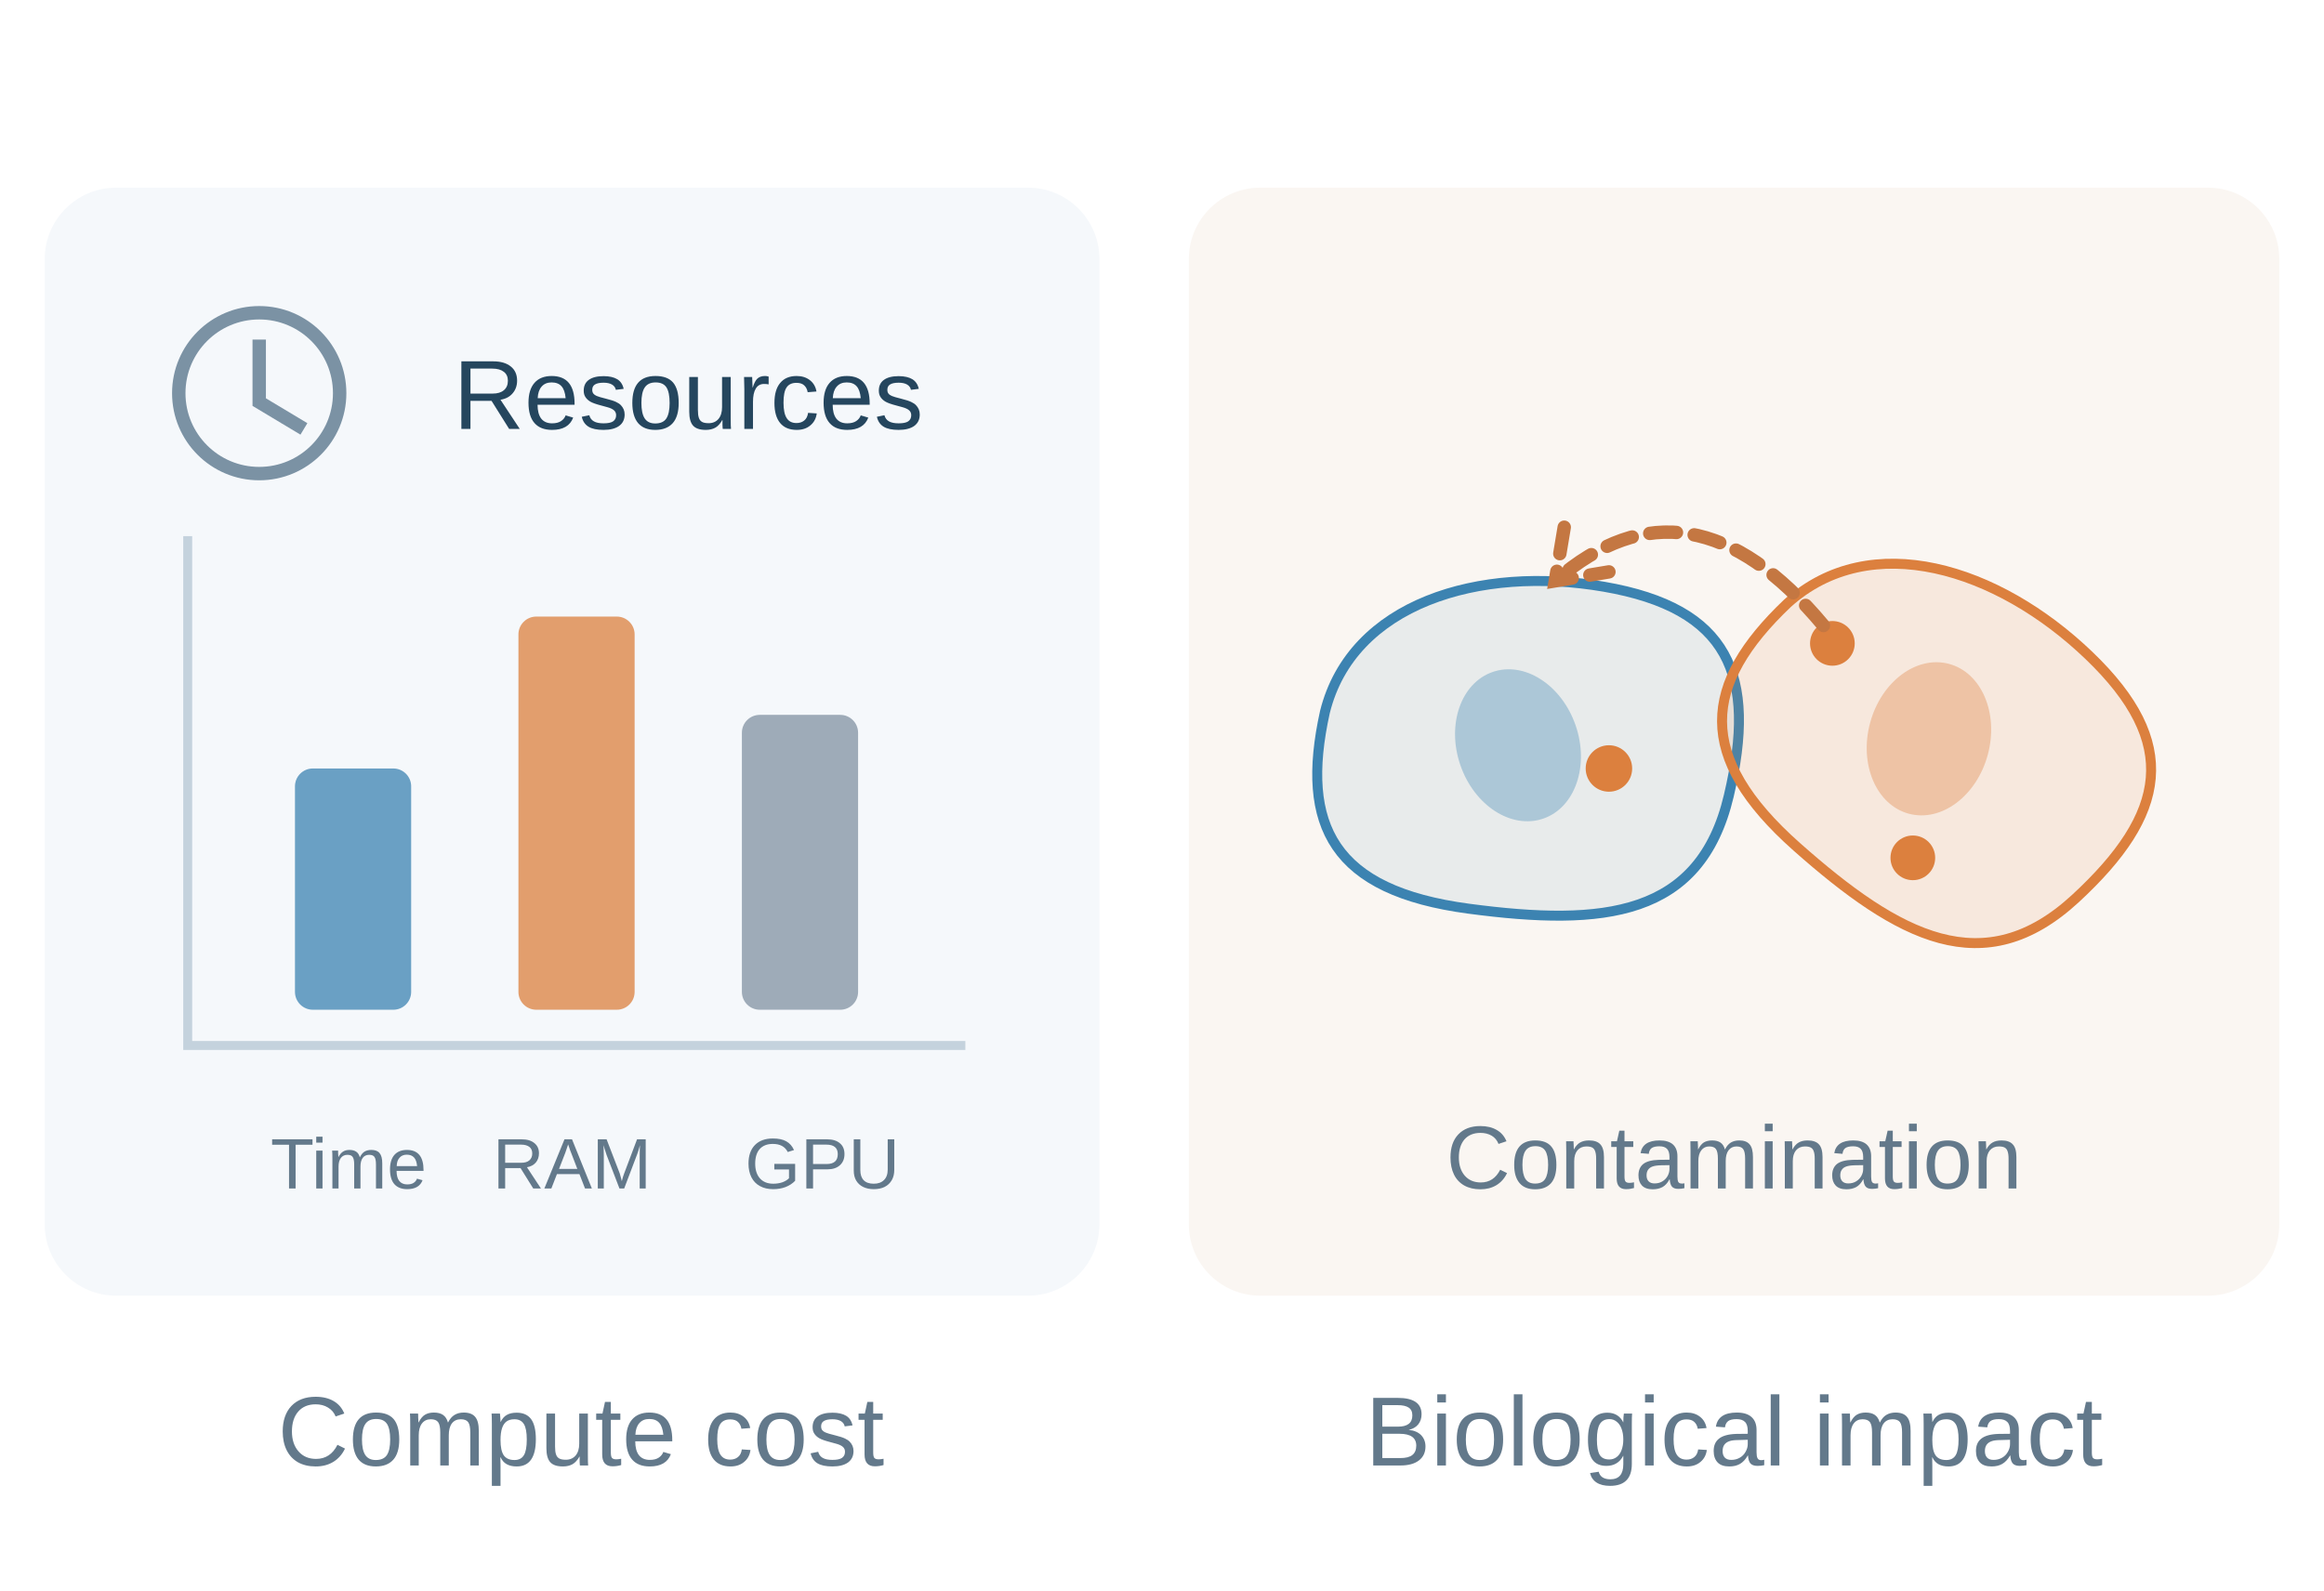
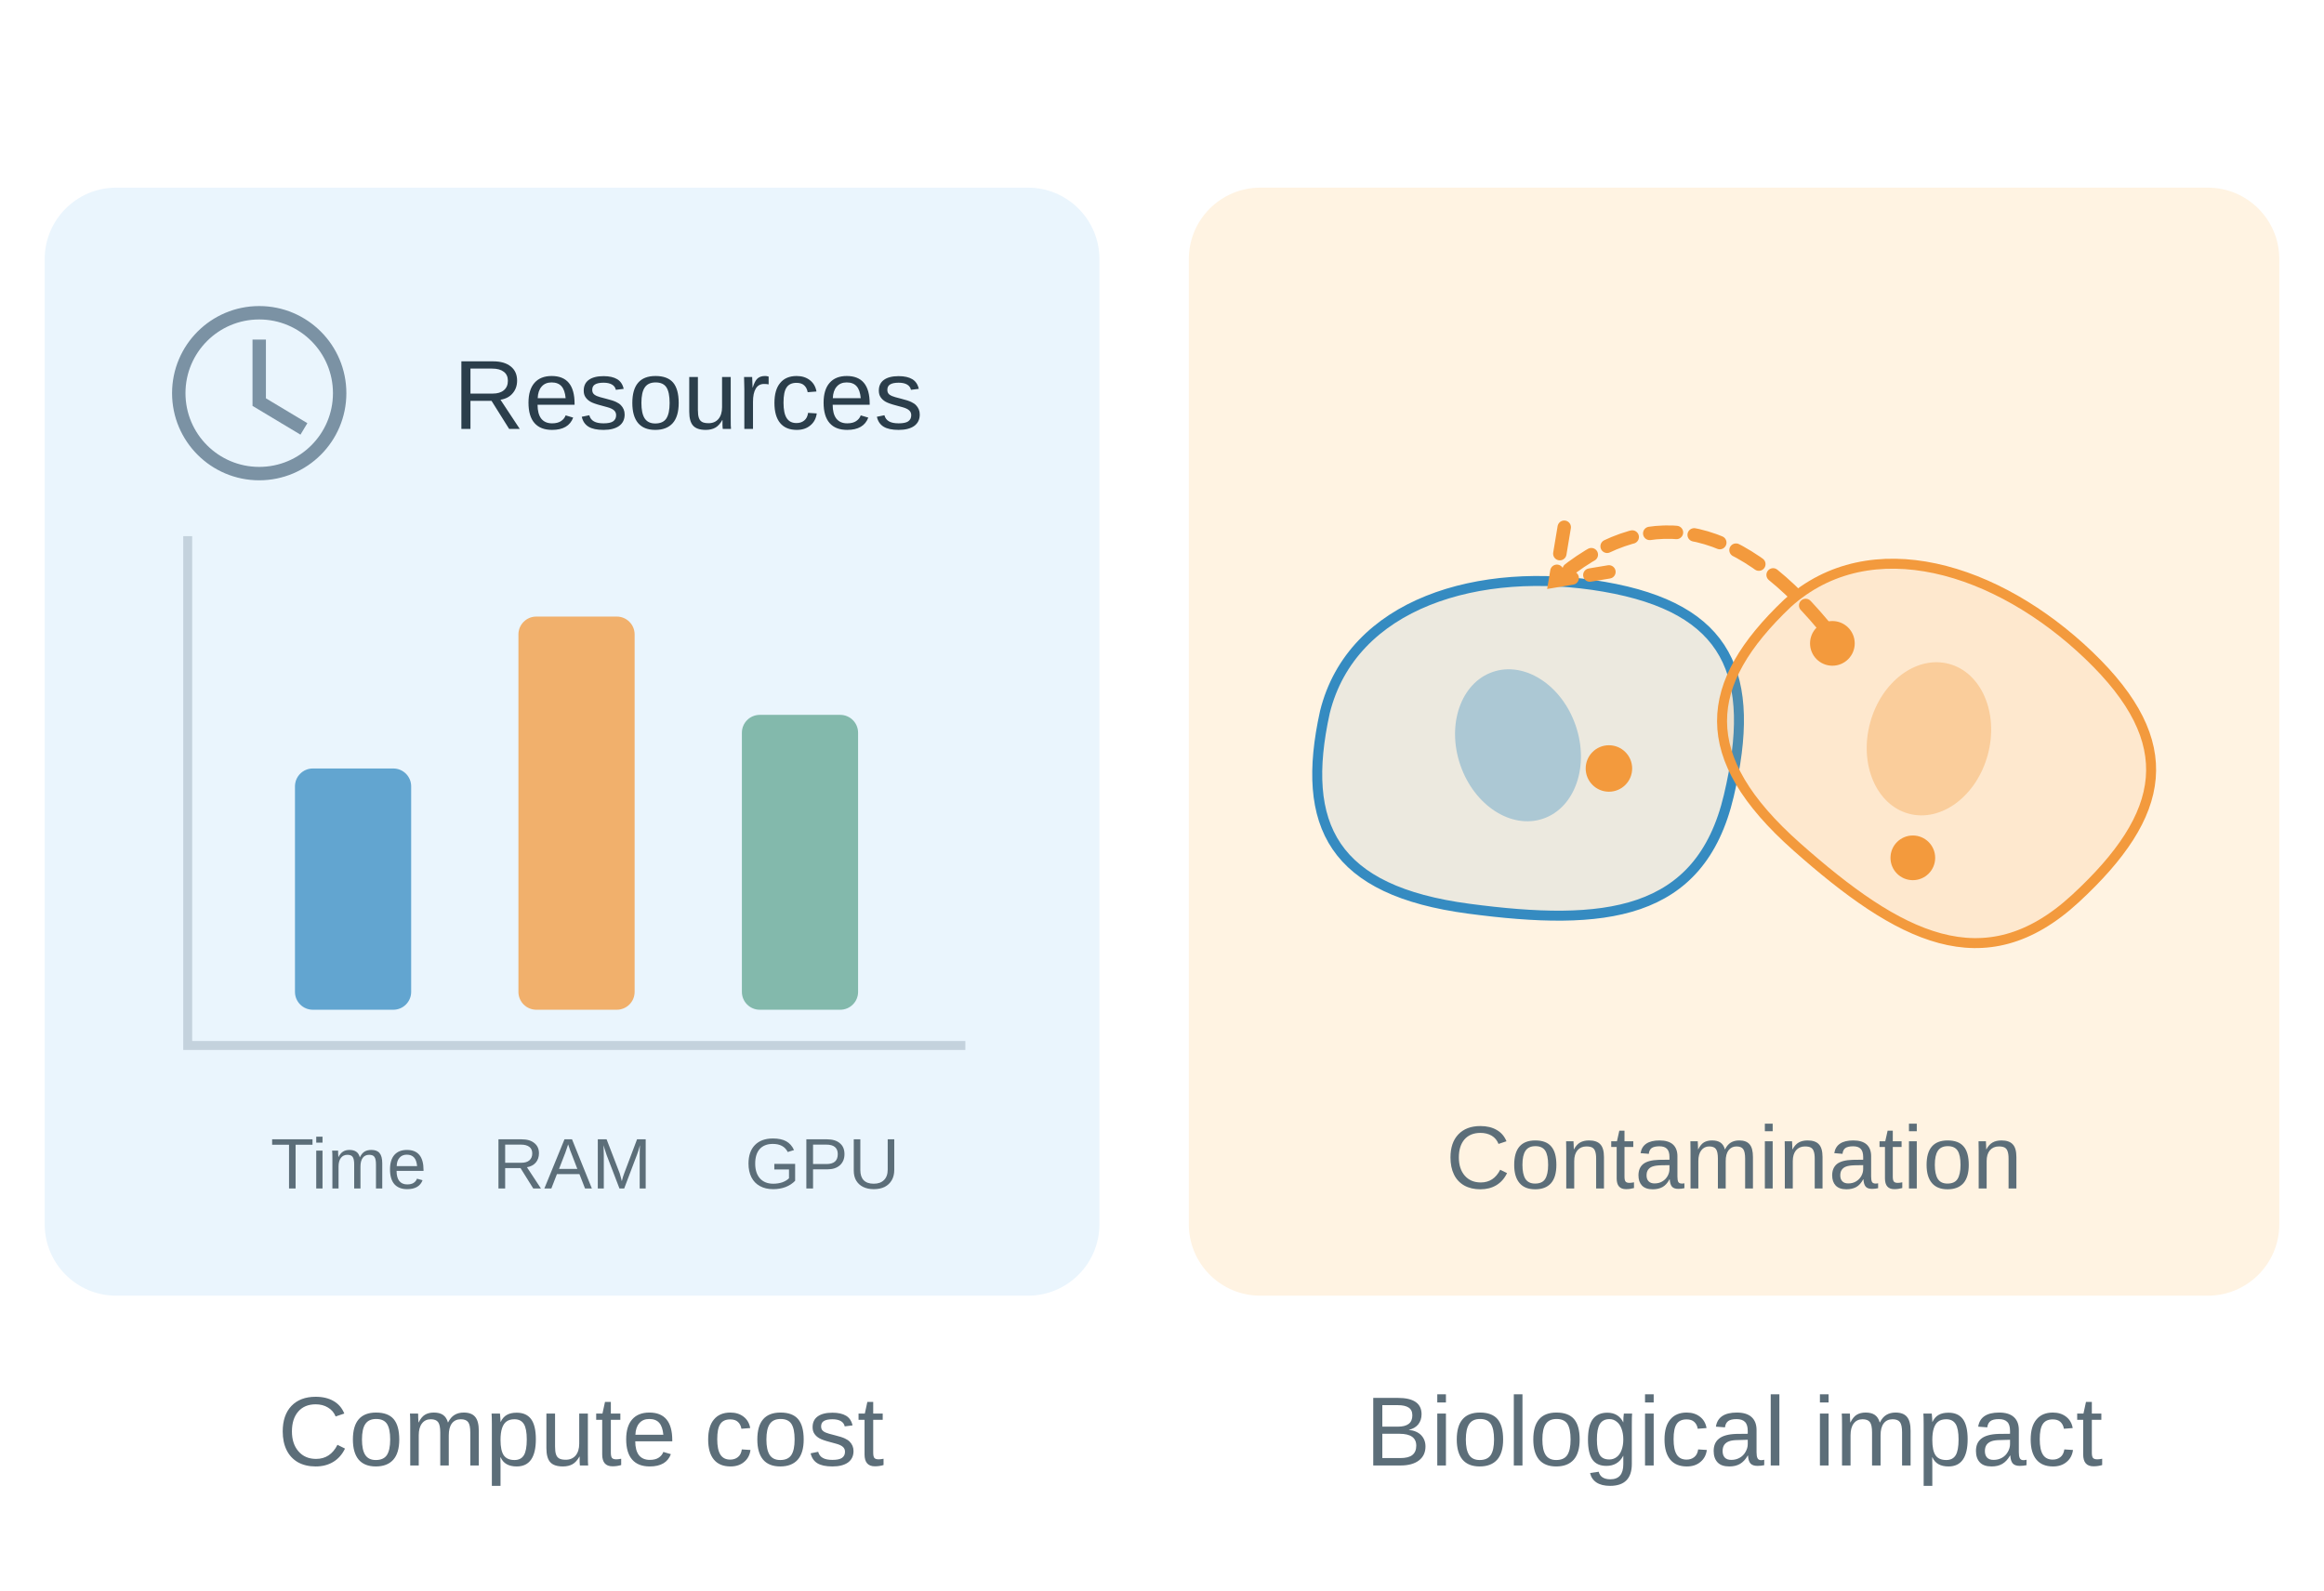
<svg xmlns="http://www.w3.org/2000/svg" width="260" height="178" viewBox="0 0 260 178" role="img" aria-labelledby="title">
  <defs>
    <pattern id="grid" width="16" height="16" patternUnits="userSpaceOnUse">
      <circle cx="1" cy="1" r=".65" fill="#c9d8e3" />
    </pattern>
    <filter id="soft">
      <feGaussianBlur stdDeviation="3" />
    </filter>
  </defs>
-   <rect x="5" y="21" width="118" height="124" rx="8" fill="#f5f8fb" />
-   <rect x="133" y="21" width="122" height="124" rx="8" fill="#faf6f2" />
+   <rect x="5" y="21" width="118" height="124" rx="8" fill="#EAF5FD" />
+   <rect x="133" y="21" width="122" height="124" rx="8" fill="#FFF3E2" />
  <circle cx="29" cy="44" r="9" fill="none" stroke="#7b92a4" stroke-width="1.5" />
  <path d="M29 38v7l5 3" fill="none" stroke="#7b92a4" stroke-width="1.5" />
-   <text x="77" y="48" text-anchor="middle" font-family="Arial, sans-serif" font-size="11" fill="#25465e">Resources</text>
+   <text x="77" y="48" text-anchor="middle" font-family="Arial, sans-serif" font-size="11" fill="#2B3E4B">Resources</text>
  <path d="M21 60v57h87" fill="none" stroke="#c4d2dd" />
-   <rect x="33" y="86" width="13" height="27" rx="2" fill="#3c83b1" fill-opacity=".75" />
-   <rect x="58" y="69" width="13" height="44" rx="2" fill="#dc803e" fill-opacity=".75" />
-   <rect x="83" y="80" width="13" height="33" rx="2" fill="#8192a2" fill-opacity=".75" />
-   <text x="39" y="133" text-anchor="middle" font-family="Arial, sans-serif" font-size="8" fill="#63798b">Time</text>
-   <text x="64" y="133" text-anchor="middle" font-family="Arial, sans-serif" font-size="8" fill="#63798b">RAM</text>
-   <text x="92" y="133" text-anchor="middle" font-family="Arial, sans-serif" font-size="8" fill="#63798b">GPU</text>
+   <rect x="33" y="86" width="13" height="27" rx="2" fill="#358BC1" fill-opacity=".75" />
+   <rect x="58" y="69" width="13" height="44" rx="2" fill="#F39A3D" fill-opacity=".75" />
+   <rect x="83" y="80" width="13" height="33" rx="2" fill="#60A592" fill-opacity=".75" />
+   <text x="39" y="133" text-anchor="middle" font-family="Arial, sans-serif" font-size="8" fill="#5C6E79">Time</text>
+   <text x="64" y="133" text-anchor="middle" font-family="Arial, sans-serif" font-size="8" fill="#5C6E79">RAM</text>
+   <text x="92" y="133" text-anchor="middle" font-family="Arial, sans-serif" font-size="8" fill="#5C6E79">GPU</text>
  <g transform="translate(171 83) rotate(-19) scale(0.62)">
-     <path d="M-33-17C-22-34 2-33 22-22S43 2 31 21 2 36-20 25-44 1-33-17Z" fill="#3c83b1" fill-opacity=".09" stroke="#3c83b1" stroke-width="1.8" />
-     <ellipse cx="-2" cy="0" rx="11" ry="14" fill="#3c83b1" fill-opacity=".35" />
+     <path d="M-33-17C-22-34 2-33 22-22S43 2 31 21 2 36-20 25-44 1-33-17Z" fill="#358BC1" fill-opacity=".09" stroke="#358BC1" stroke-width="1.8" />
+     <ellipse cx="-2" cy="0" rx="11" ry="14" fill="#358BC1" fill-opacity=".35" />
  </g>
  <g transform="translate(217 83) rotate(15) scale(0.62)">
-     <path d="M-33-17C-22-34 2-33 22-22S43 2 31 21 2 36-20 25-44 1-33-17Z" fill="#dc803e" fill-opacity=".12" stroke="#dc803e" stroke-width="1.8" />
-     <ellipse cx="-2" cy="0" rx="11" ry="14" fill="#dc803e" fill-opacity=".35" />
+     <path d="M-33-17C-22-34 2-33 22-22S43 2 31 21 2 36-20 25-44 1-33-17Z" fill="#F39A3D" fill-opacity=".12" stroke="#F39A3D" stroke-width="1.8" />
+     <ellipse cx="-2" cy="0" rx="11" ry="14" fill="#F39A3D" fill-opacity=".35" />
  </g>
-   <circle cx="205" cy="72" r="2.5" fill="#dc803e" />
-   <circle cx="214" cy="96" r="2.5" fill="#dc803e" />
-   <circle cx="180" cy="86" r="2.6" fill="#dc803e" />
-   <path d="M204 70Q189 52 174 65m1-6-1 6 6-1" fill="none" stroke="#c47742" stroke-width="1.5" stroke-dasharray="3 2" stroke-linecap="round" />
-   <text x="194" y="133" text-anchor="middle" font-family="Arial, sans-serif" font-size="10" fill="#63798b">Contamination</text>
-   <text x="65" y="164" text-anchor="middle" font-family="Arial, sans-serif" font-size="11" fill="#63798b">Compute cost</text>
-   <text x="194" y="164" text-anchor="middle" font-family="Arial, sans-serif" font-size="11" fill="#63798b">Biological impact</text>
+   <circle cx="205" cy="72" r="2.5" fill="#F39A3D" />
+   <circle cx="214" cy="96" r="2.5" fill="#F39A3D" />
+   <circle cx="180" cy="86" r="2.6" fill="#F39A3D" />
+   <path d="M204 70Q189 52 174 65m1-6-1 6 6-1" fill="none" stroke="#F39A3D" stroke-width="1.5" stroke-dasharray="3 2" stroke-linecap="round" />
+   <text x="194" y="133" text-anchor="middle" font-family="Arial, sans-serif" font-size="10" fill="#5C6E79">Contamination</text>
+   <text x="65" y="164" text-anchor="middle" font-family="Arial, sans-serif" font-size="11" fill="#5C6E79">Compute cost</text>
+   <text x="194" y="164" text-anchor="middle" font-family="Arial, sans-serif" font-size="11" fill="#5C6E79">Biological impact</text>
</svg>
